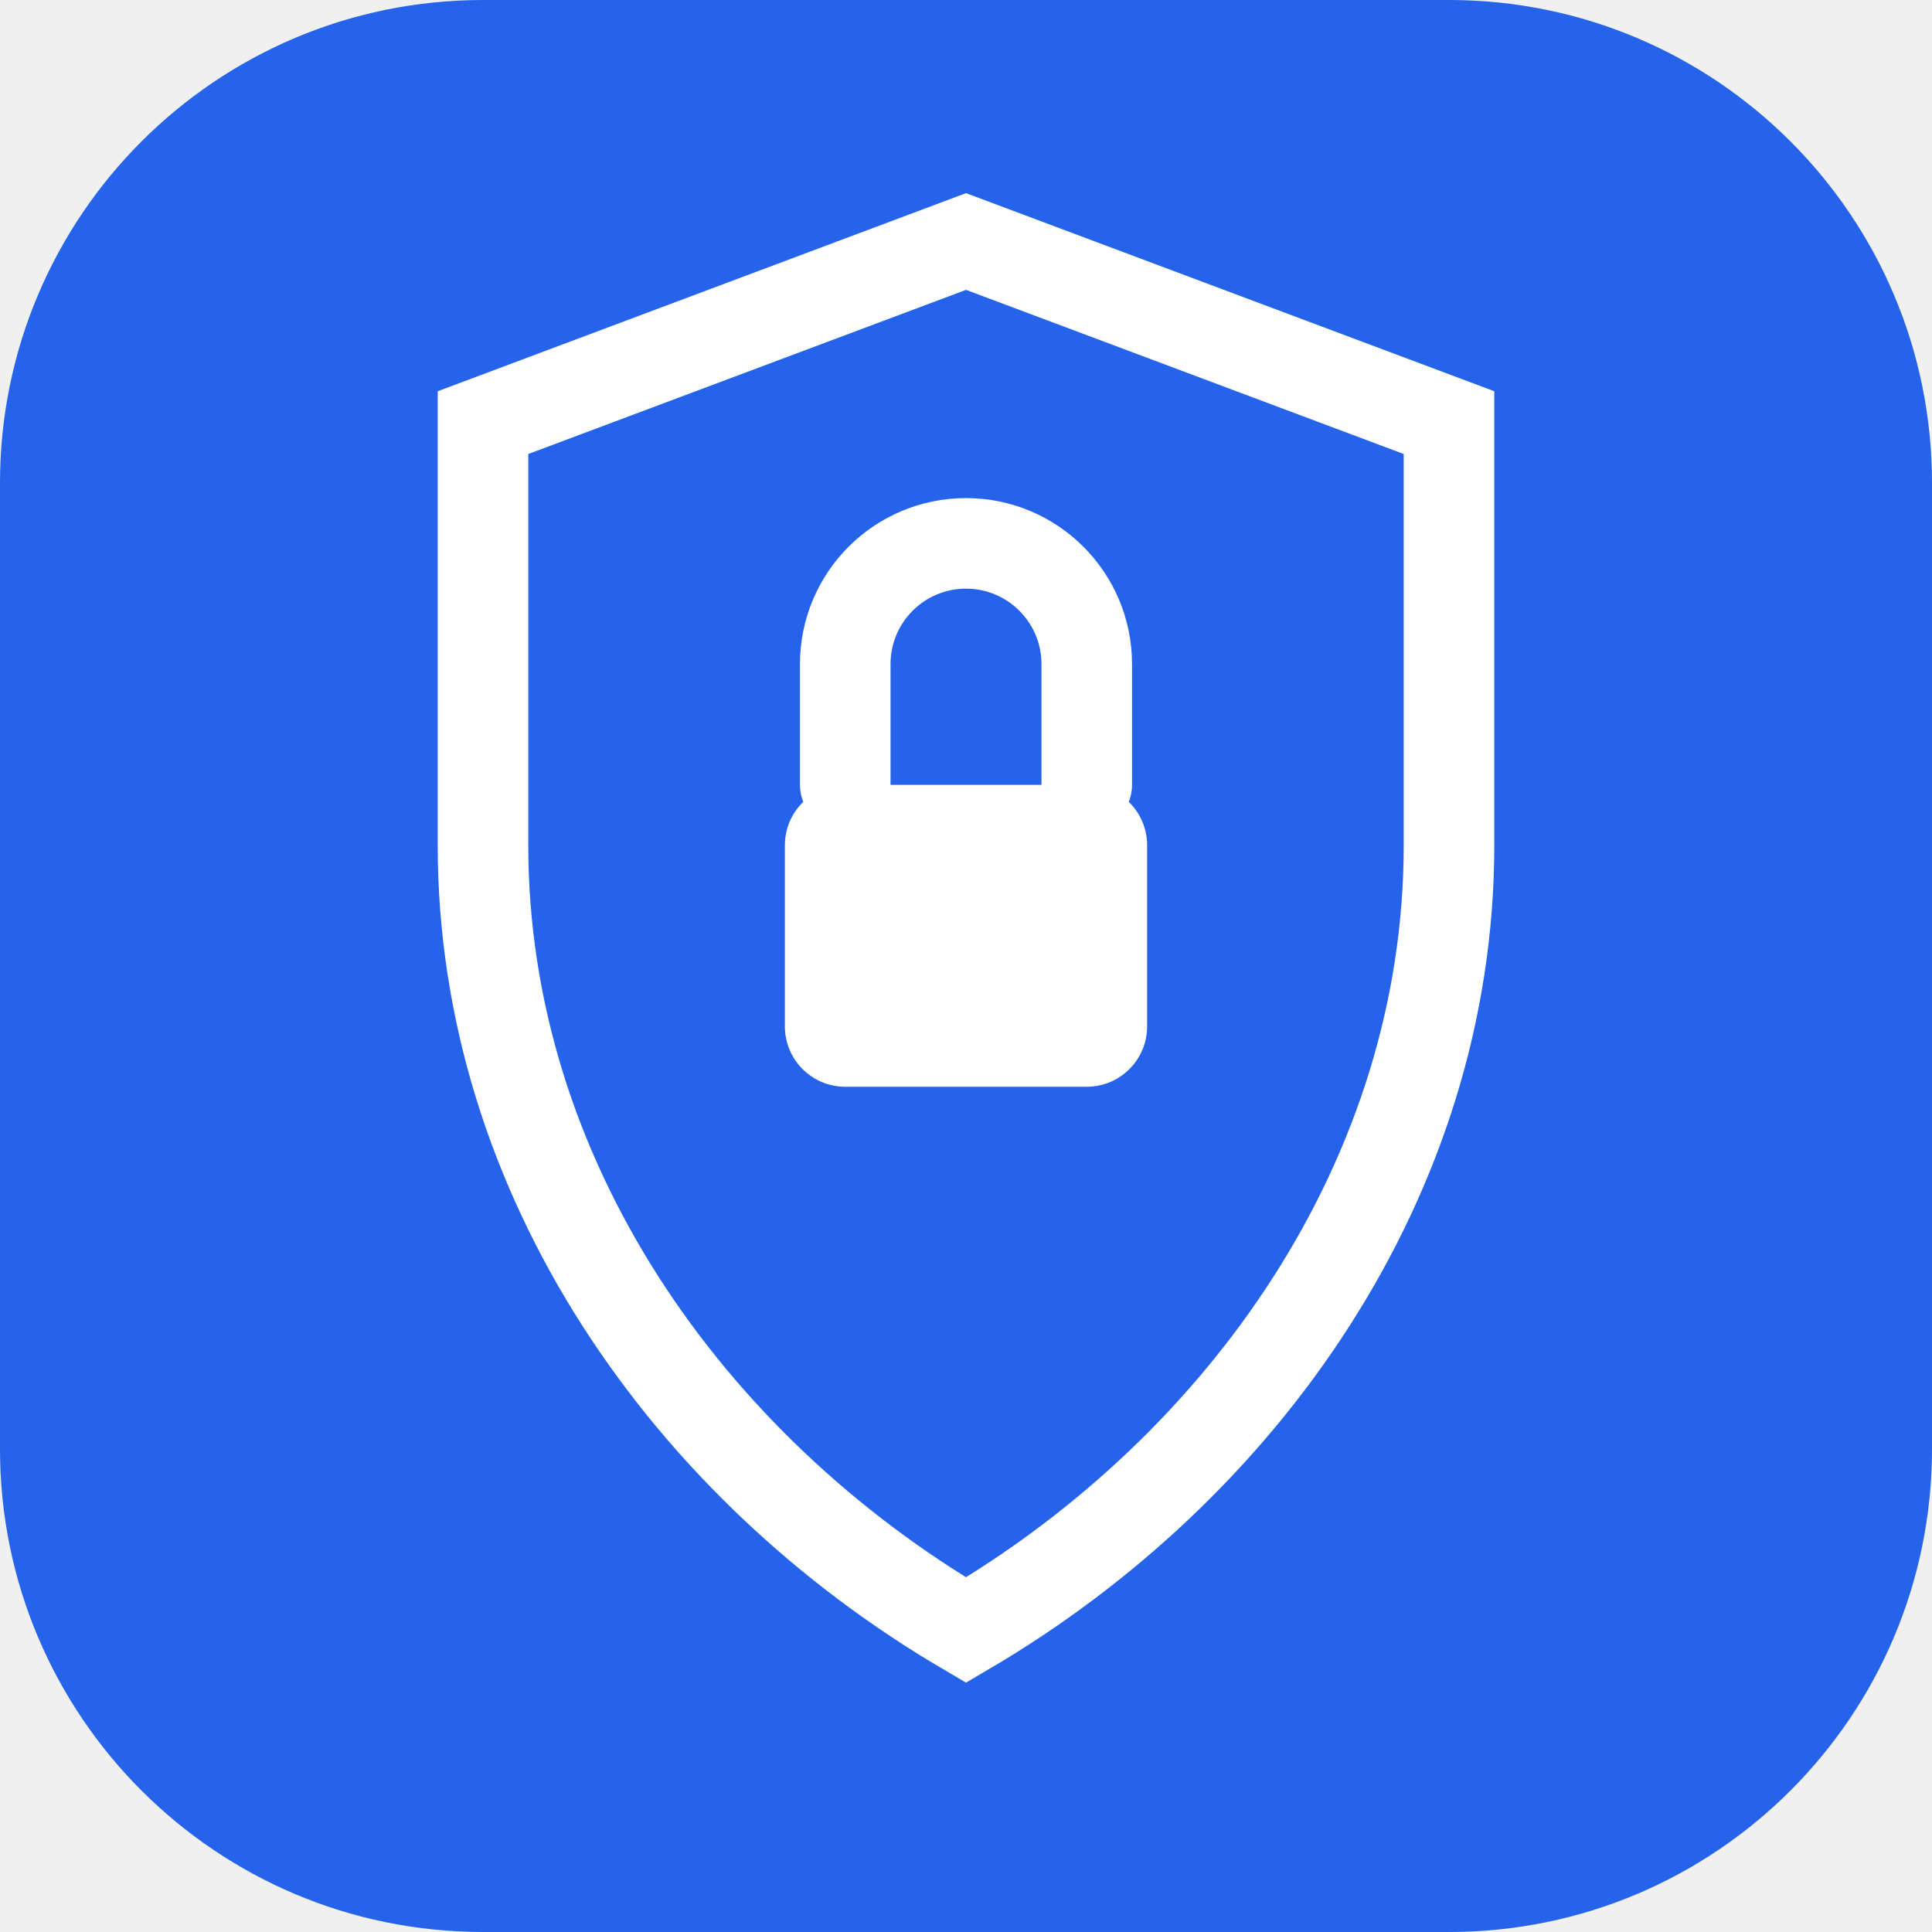
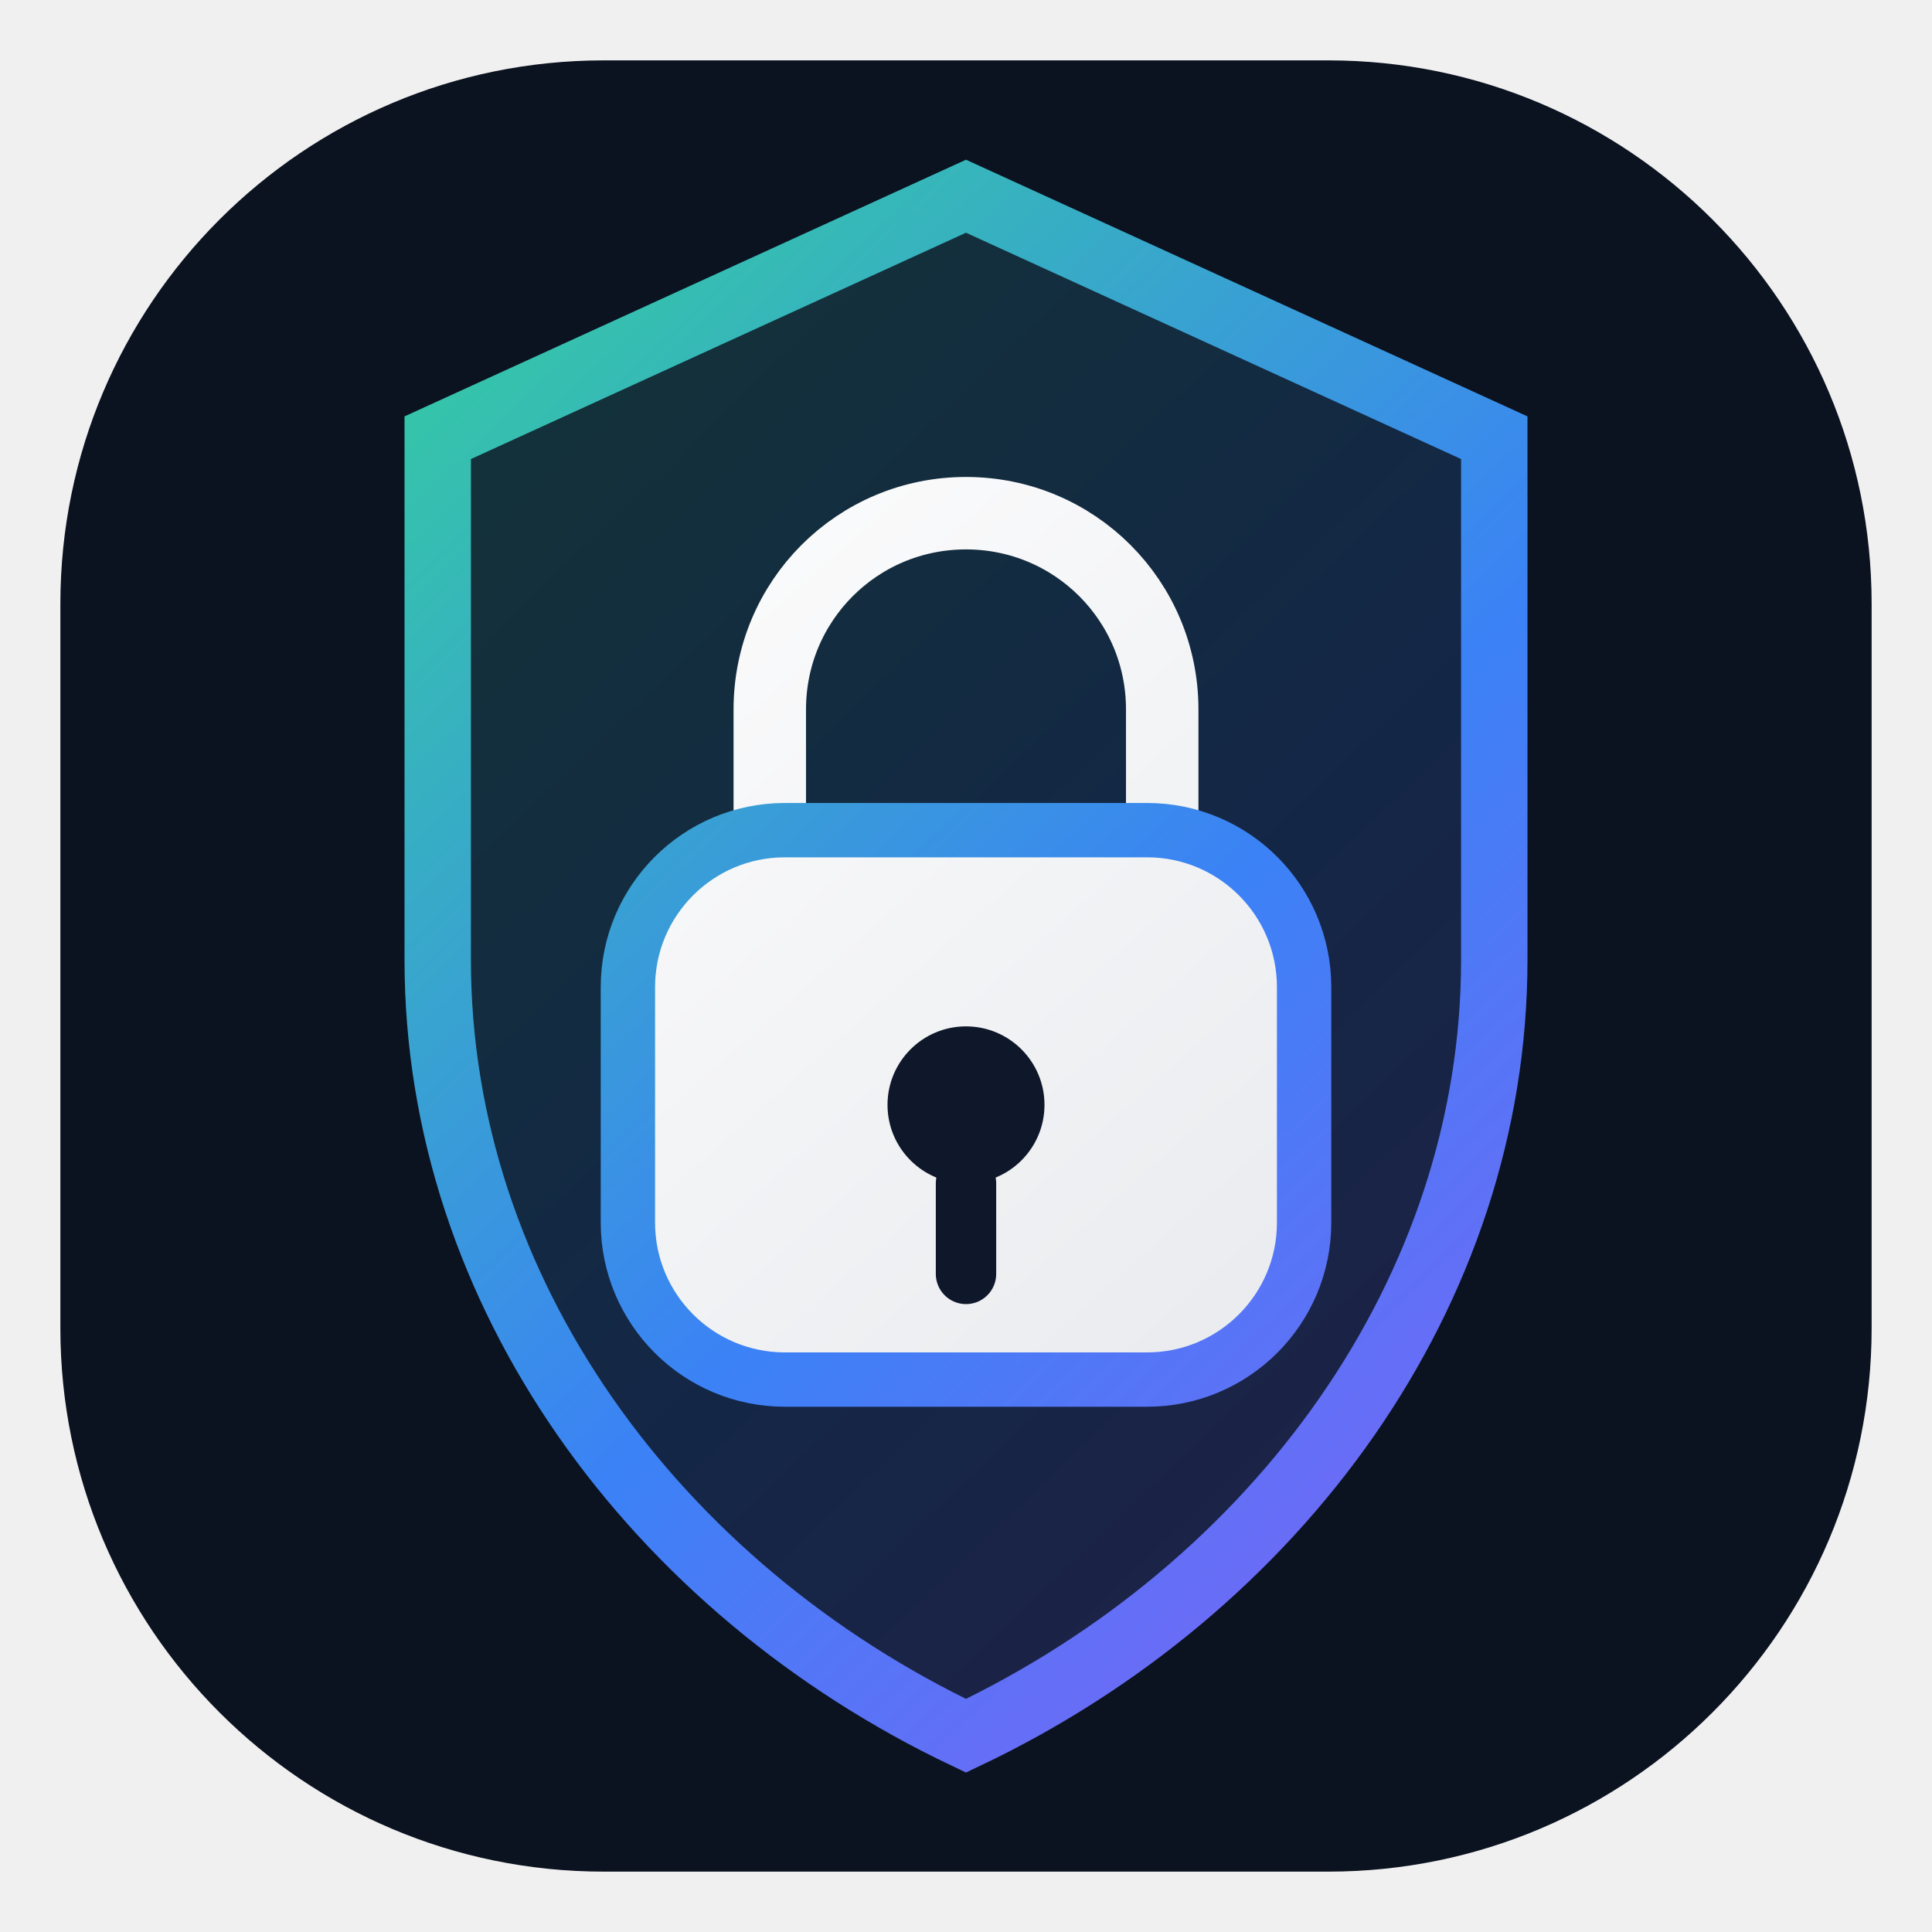
- <svg xmlns="http://www.w3.org/2000/svg" viewBox="0 0 32 32" fill="none">
-   <rect width="32" height="32" rx="8" fill="#2563eb" />
-   <path d="M16 4C16 4 8 7 8 7v7c0 5.5 3.4 10.3 8 13 4.6-2.7 8-7.5 8-13V7s-8-3-8-3z" stroke="white" stroke-width="1.5" fill="none" />
-   <rect x="13" y="13" width="6" height="5" rx="1" fill="white" />
-   <path d="M14 13v-2a2 2 0 1 1 4 0v2" stroke="white" stroke-width="1.5" fill="none" stroke-linecap="round" />
+ <svg xmlns="http://www.w3.org/2000/svg" viewBox="0 0 64 64" fill="none">
+   <defs>
+     <linearGradient id="bg" x1="10" y1="8" x2="56" y2="56" gradientUnits="userSpaceOnUse">
+       <stop offset="0" stop-color="#34D399" />
+       <stop offset="0.55" stop-color="#3B82F6" />
+       <stop offset="1" stop-color="#8B5CF6" />
+     </linearGradient>
+     <linearGradient id="fg" x1="16" y1="14" x2="48" y2="50" gradientUnits="userSpaceOnUse">
+       <stop offset="0" stop-color="#FFFFFF" />
+       <stop offset="1" stop-color="#E5E7EB" />
+     </linearGradient>
+   </defs>
+   <rect x="2" y="2" width="60" height="60" rx="18" fill="#0B1220" />
+   <path d="M32 6.5L49.5 14.5V31.8C49.5 42.8 42.3 52.6 32 57.5C21.7 52.6 14.5 42.8 14.5 31.8V14.5L32 6.5Z" fill="url(#bg)" fill-opacity=".18" stroke="url(#bg)" stroke-width="2.2" />
+   <path d="M25.5 27.6V23.5C25.5 19.9 28.4 17 32 17C35.6 17 38.5 19.9 38.5 23.5V27.6" stroke="url(#fg)" stroke-width="2.4" stroke-linecap="round" />
+   <rect x="20.8" y="27.5" width="22.4" height="18.2" rx="5.2" fill="url(#fg)" stroke="url(#bg)" stroke-width="1.8" />
+   <circle cx="32" cy="36.6" r="2.6" fill="#0F172A" />
+   <path d="M32 39.2V42.2" stroke="#0F172A" stroke-width="2" stroke-linecap="round" />
</svg>
